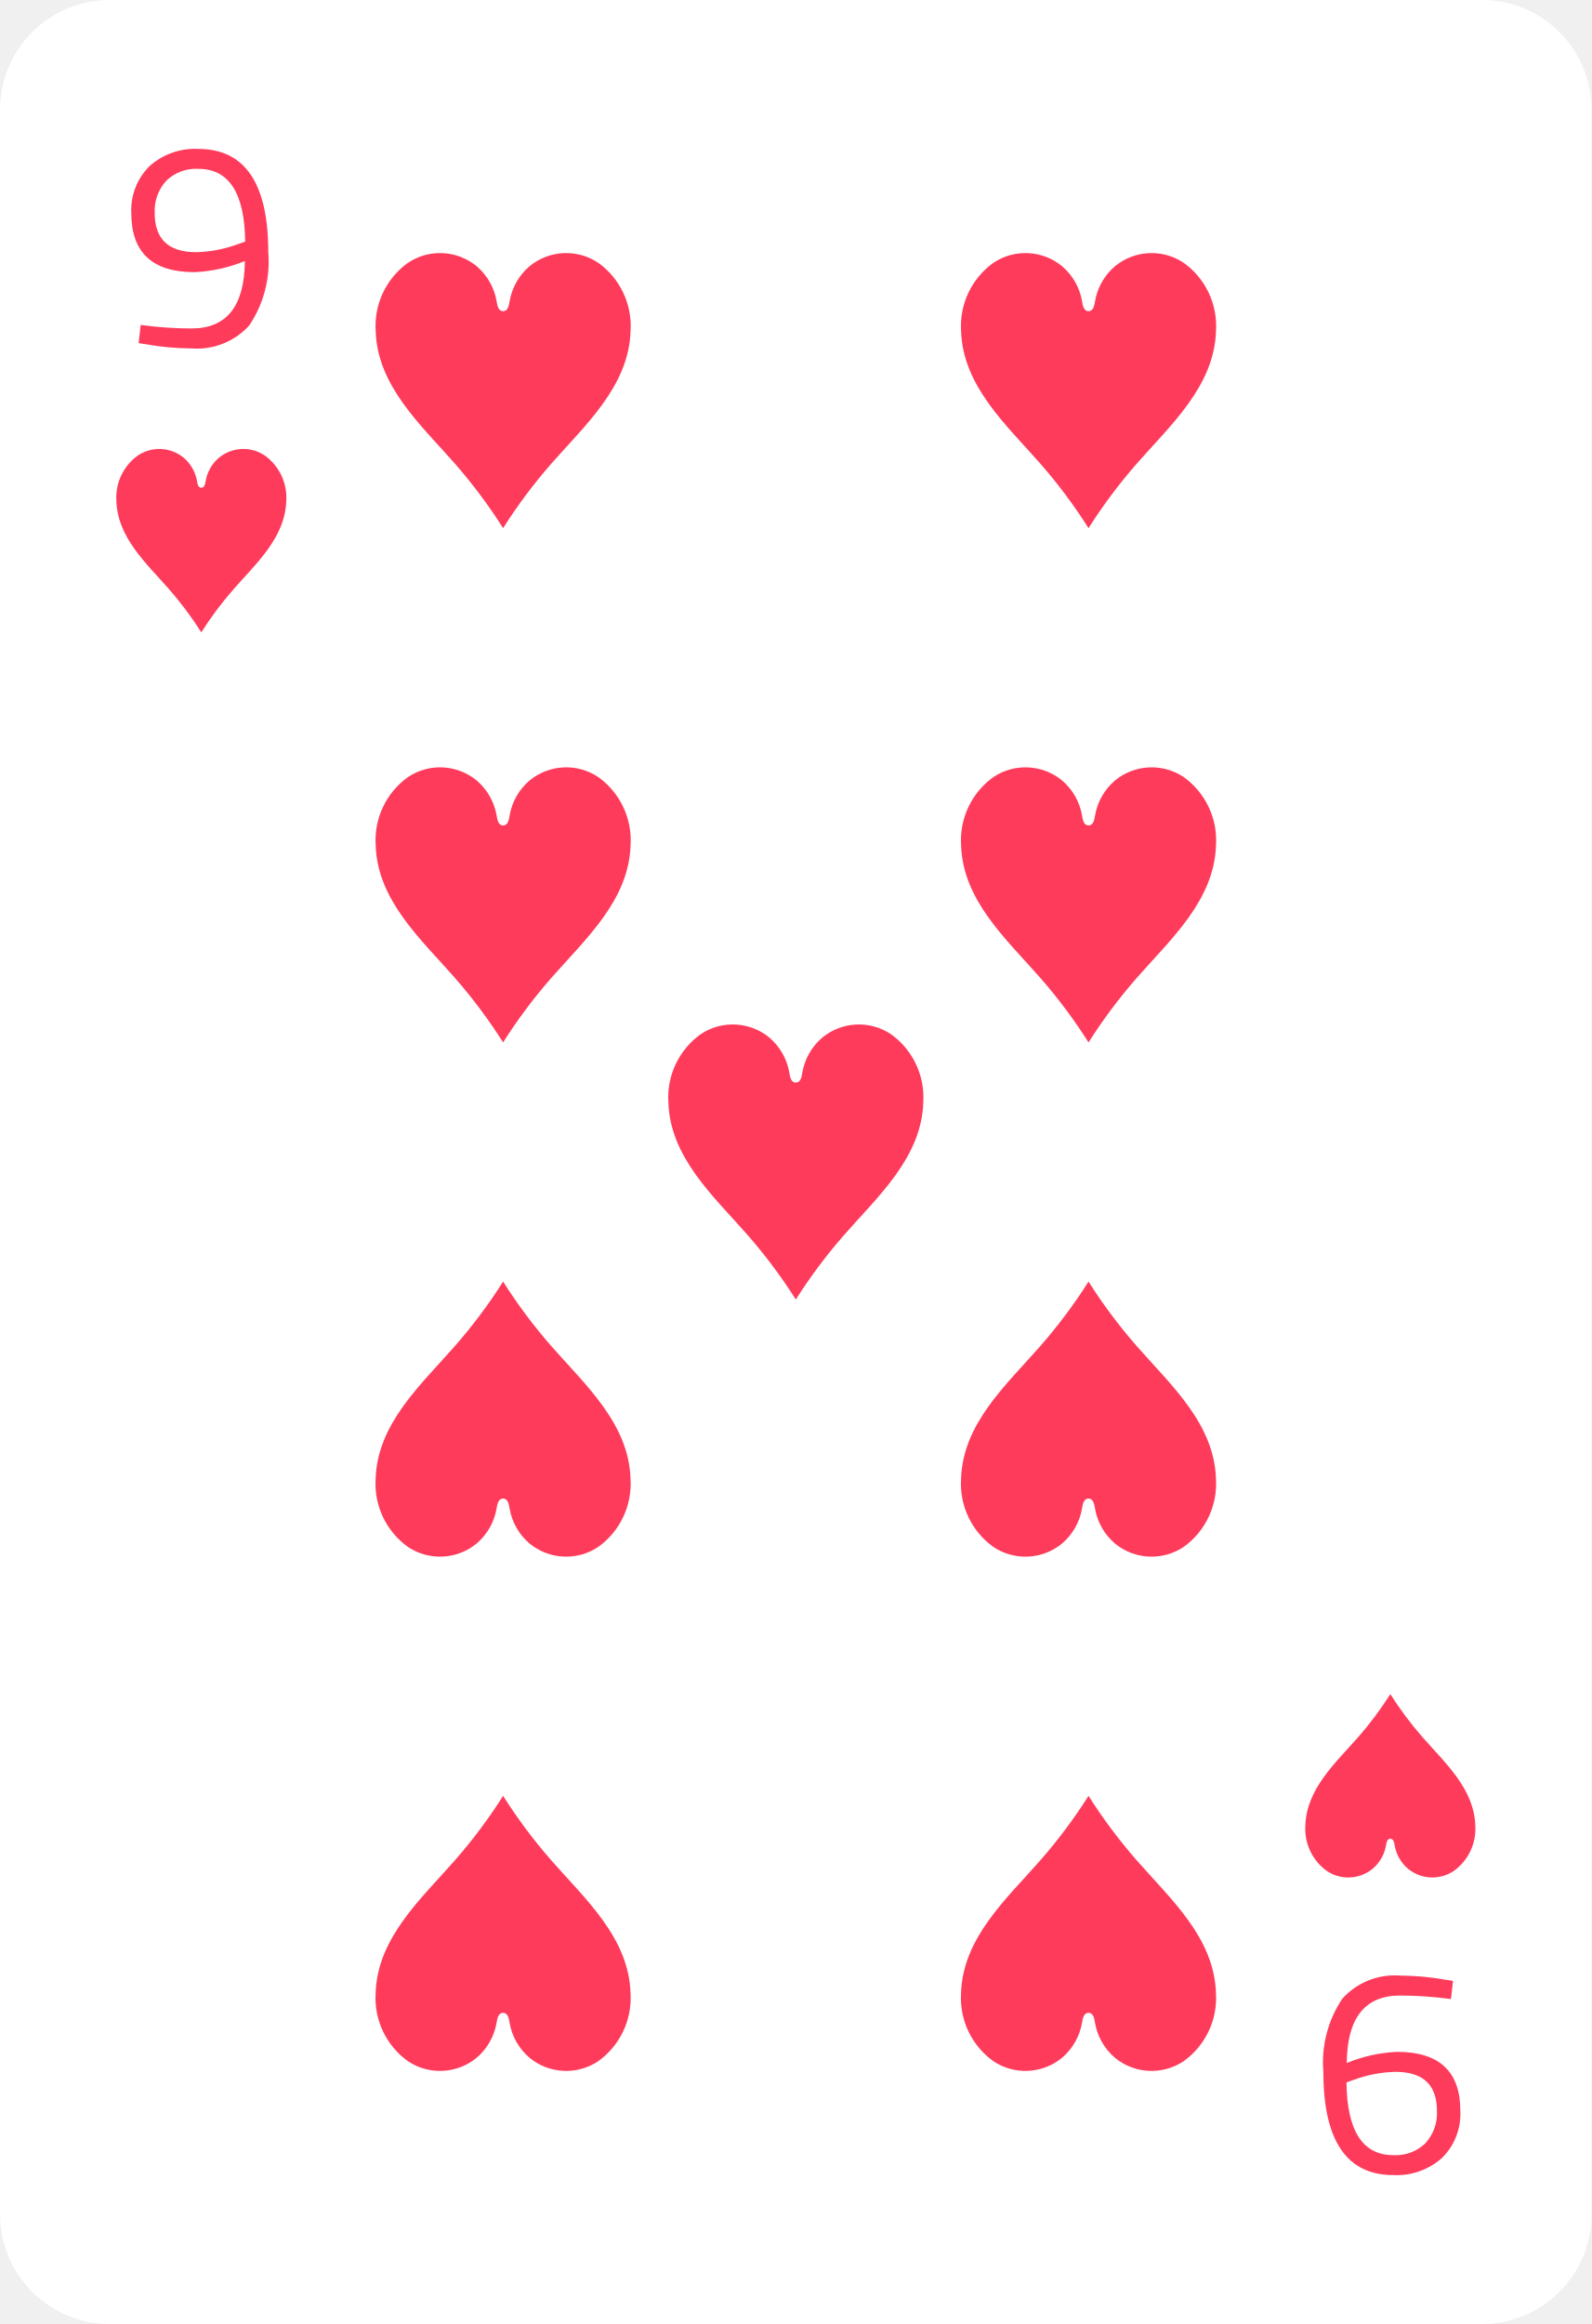
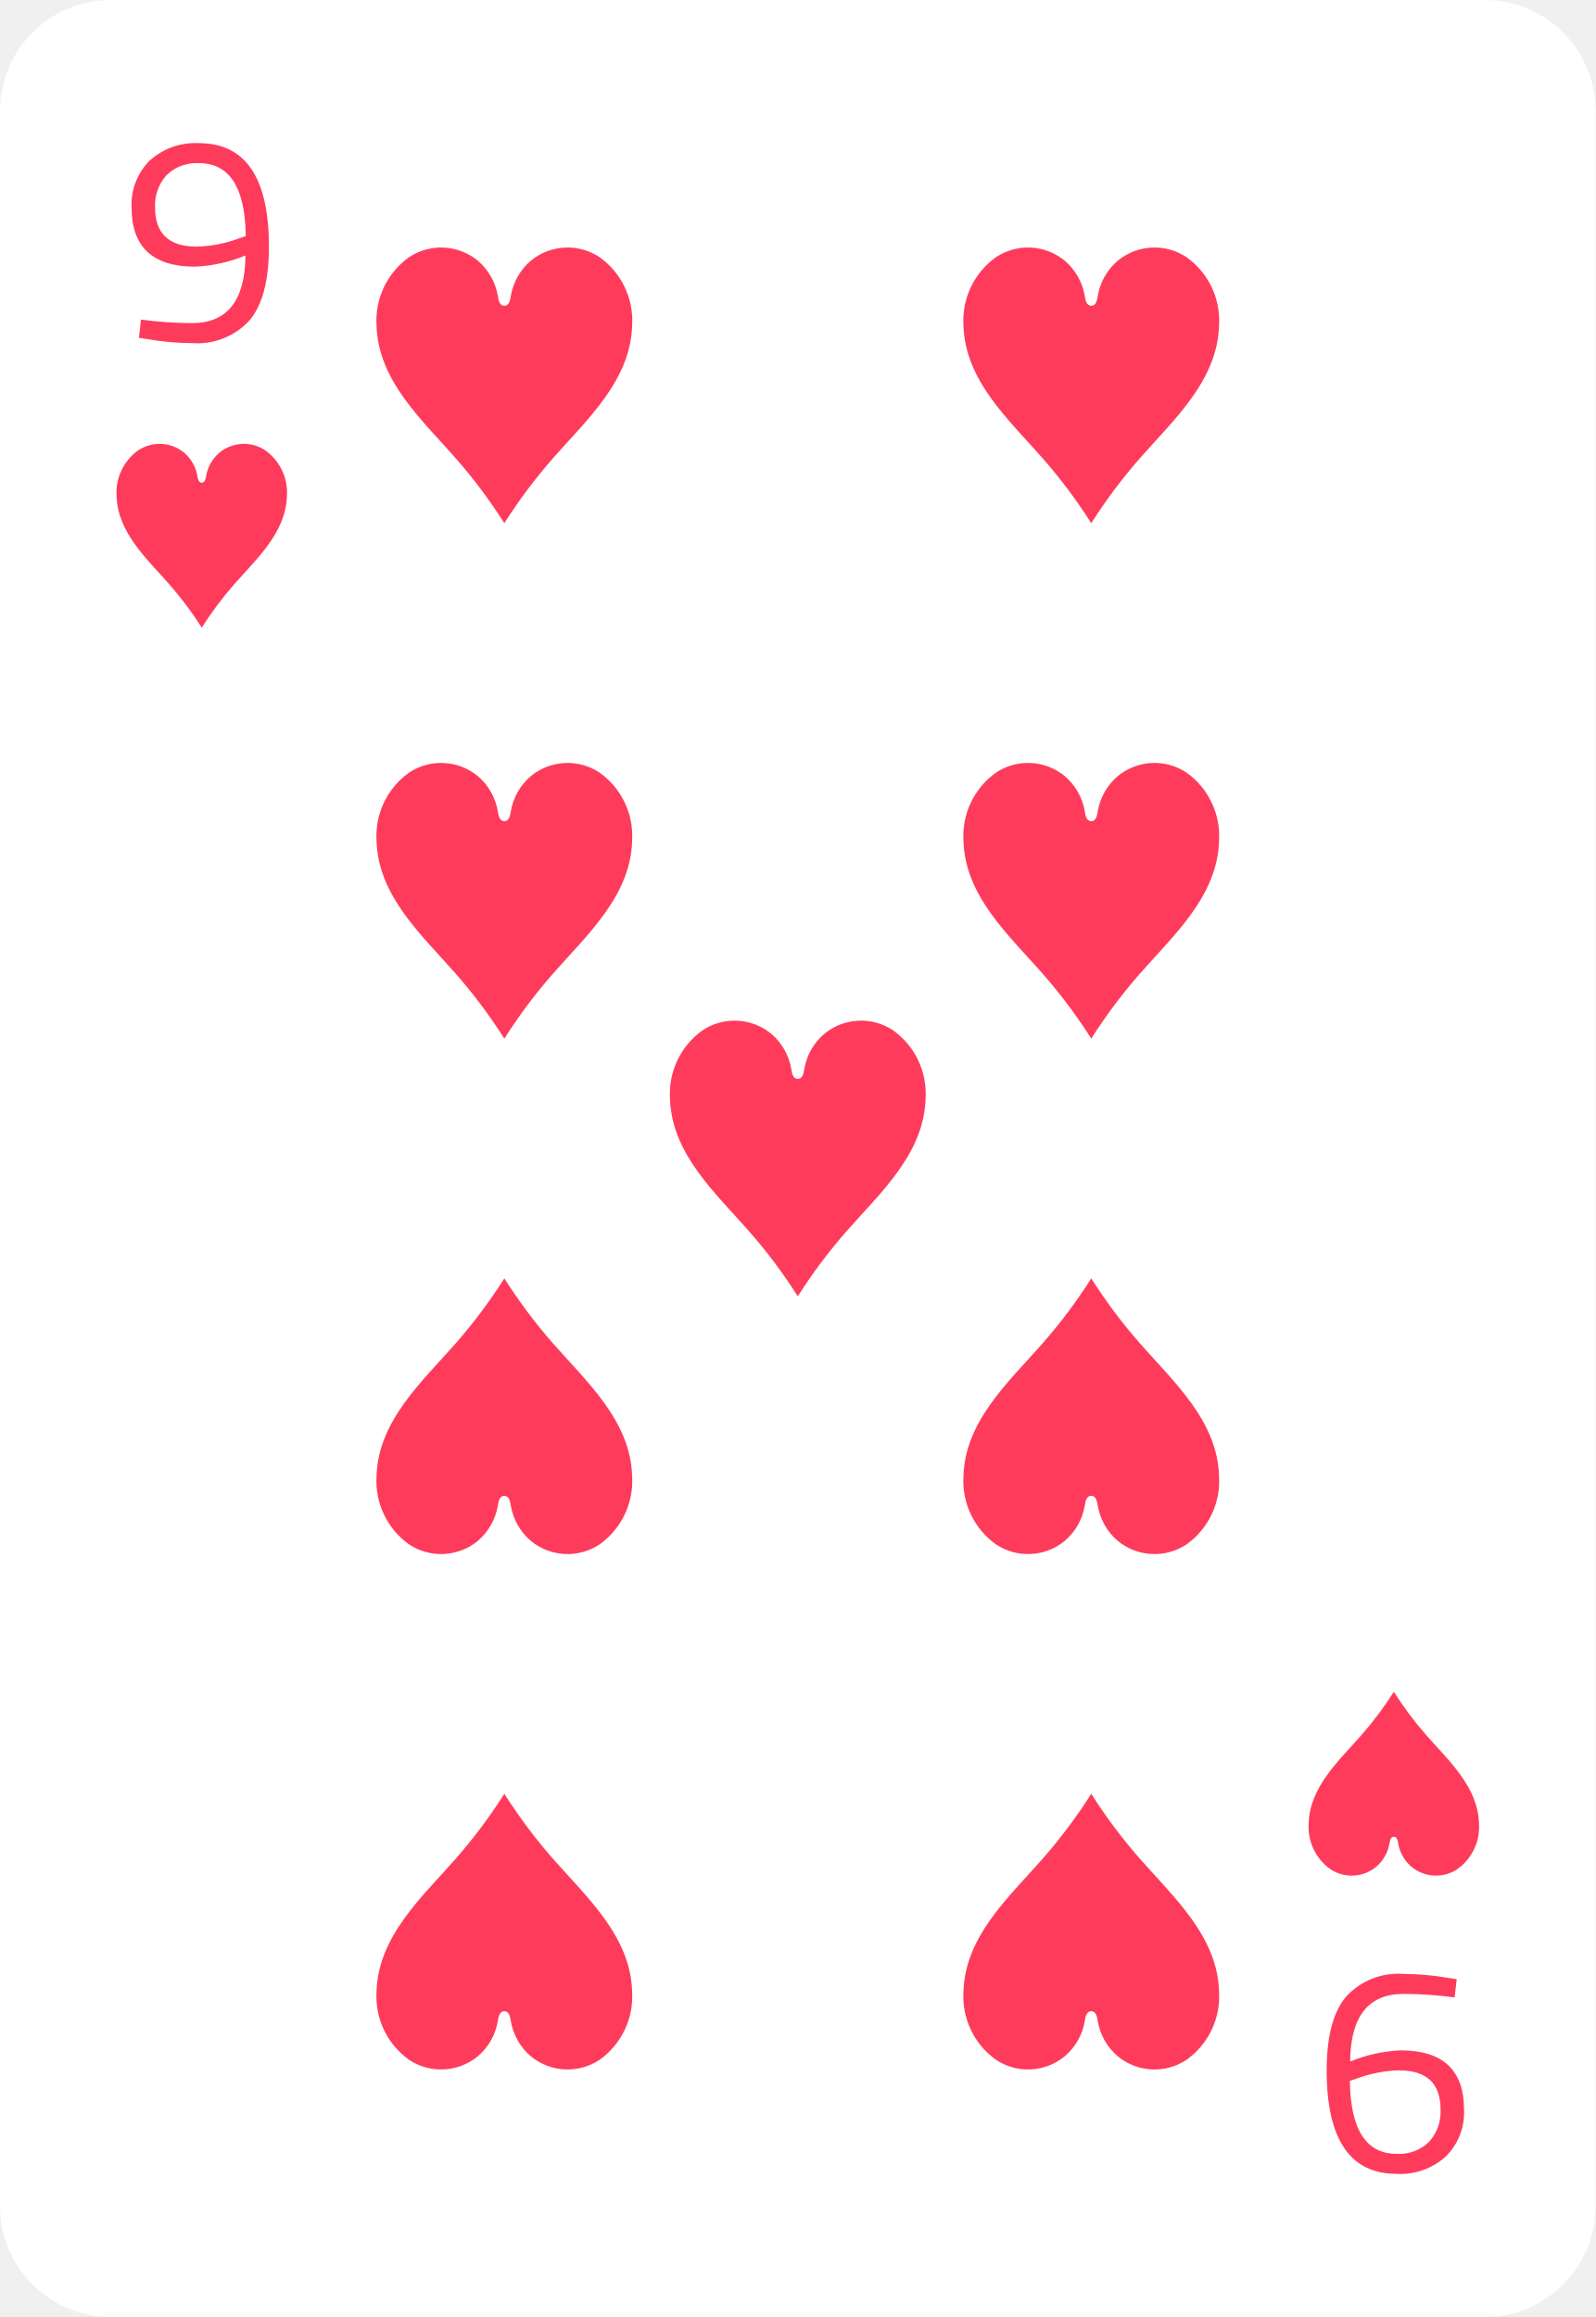
- <svg xmlns="http://www.w3.org/2000/svg" viewBox="0 0 87 127">
+ <svg xmlns="http://www.w3.org/2000/svg" viewBox="0 0 115 167">
  <defs>
    <style>.cls-1{fill:#fff;}.cls-2{fill:#ff3b5c;}</style>
  </defs>
  <g id="artwork">
-     <rect class="cls-1" x="0.002" width="86.995" height="127" rx="6" />
-     <path class="cls-2" d="M7.994,18.816l-.416-.065.111-.994a20.893,20.893,0,0,0,2.784.193q2.881,0,2.912-3.687a8.164,8.164,0,0,1-2.752.61q-3.456,0-3.456-3.224a3.378,3.378,0,0,1,.992-2.565,3.708,3.708,0,0,1,2.672-.946q3.823,0,3.824,5.645a6.244,6.244,0,0,1-1.04,4,3.851,3.851,0,0,1-3.152,1.258A14.715,14.715,0,0,1,7.994,18.816ZM12.986,13.348l.416-.144q-.048-3.977-2.561-3.977a2.335,2.335,0,0,0-1.752.65,2.429,2.429,0,0,0-.632,1.771q0,2.133,2.272,2.133A7.069,7.069,0,0,0,12.986,13.348Z" />
-     <path class="cls-2" d="M11.003,34.556a19.029,19.029,0,0,1,1.766-2.36c1.229-1.401,2.822-2.82,2.879-4.83a2.832,2.832,0,0,0-1.181-2.479,2.102,2.102,0,0,0-2.5.126,2.154,2.154,0,0,0-.728,1.285c-.022.134-.056.354-.235.354s-.213-.22-.235-.354a2.154,2.154,0,0,0-.728-1.285,2.102,2.102,0,0,0-2.5-.126,2.832,2.832,0,0,0-1.181,2.479c.057,2.01,1.65,3.429,2.879,4.83A19.025,19.025,0,0,1,11.003,34.556Z" />
-     <path class="cls-2" d="M79.007,108.185l.416.064-.111.994a21.059,21.059,0,0,0-2.784-.193q-2.881,0-2.912,3.687a8.159,8.159,0,0,1,2.752-.609q3.456,0,3.456,3.223a3.377,3.377,0,0,1-.992,2.565,3.708,3.708,0,0,1-2.672.946q-3.823,0-3.824-5.644a6.247,6.247,0,0,1,1.04-4.001,3.854,3.854,0,0,1,3.152-1.258A14.72,14.72,0,0,1,79.007,108.185Zm-4.992,5.467-.416.145q.048,3.977,2.561,3.976a2.334,2.334,0,0,0,1.752-.649,2.431,2.431,0,0,0,.632-1.772q0-2.133-2.272-2.132A7.092,7.092,0,0,0,74.015,113.651Z" />
-     <path class="cls-2" d="M75.997,92.578a19.028,19.028,0,0,1-1.766,2.36c-1.229,1.401-2.822,2.82-2.879,4.83a2.832,2.832,0,0,0,1.181,2.479,2.102,2.102,0,0,0,2.5-.126A2.154,2.154,0,0,0,75.762,100.836c.022-.134.056-.354.235-.354s.213.22.235.354a2.154,2.154,0,0,0,.728,1.285,2.102,2.102,0,0,0,2.5.126,2.832,2.832,0,0,0,1.181-2.479c-.057-2.01-1.65-3.429-2.879-4.83A19.025,19.025,0,0,1,75.997,92.578Z" />
-     <path class="cls-2" d="M27.5,28.862a28.542,28.542,0,0,1,2.649-3.539c1.844-2.102,4.232-4.23,4.319-7.246a4.248,4.248,0,0,0-1.771-3.719,3.154,3.154,0,0,0-3.75.189,3.231,3.231,0,0,0-1.093,1.927c-.033.201-.084.531-.353.531s-.32-.33-.353-.531a3.231,3.231,0,0,0-1.093-1.927,3.154,3.154,0,0,0-3.75-.189,4.248,4.248,0,0,0-1.771,3.719c.086,3.015,2.475,5.144,4.319,7.246A28.541,28.541,0,0,1,27.5,28.862Z" />
-     <path class="cls-2" d="M59.5,28.862a28.542,28.542,0,0,1,2.649-3.539c1.844-2.102,4.232-4.23,4.319-7.246a4.248,4.248,0,0,0-1.771-3.719,3.154,3.154,0,0,0-3.75.189,3.231,3.231,0,0,0-1.093,1.927c-.033.201-.084.531-.353.531s-.32-.33-.353-.531a3.231,3.231,0,0,0-1.093-1.927,3.154,3.154,0,0,0-3.75-.189,4.248,4.248,0,0,0-1.771,3.719c.086,3.015,2.475,5.144,4.319,7.246A28.541,28.541,0,0,1,59.5,28.862Z" />
-     <path class="cls-2" d="M27.5,98.138a28.542,28.542,0,0,1-2.649,3.539c-1.844,2.102-4.232,4.23-4.319,7.246a4.248,4.248,0,0,0,1.771,3.719,3.154,3.154,0,0,0,3.75-.189,3.231,3.231,0,0,0,1.093-1.927c.033-.201.084-.531.353-.531s.32.33.353.531a3.231,3.231,0,0,0,1.093,1.927,3.154,3.154,0,0,0,3.75.189,4.248,4.248,0,0,0,1.771-3.719c-.086-3.015-2.475-5.144-4.319-7.246A28.541,28.541,0,0,1,27.5,98.138Z" />
-     <path class="cls-2" d="M59.5,98.138a28.542,28.542,0,0,1-2.649,3.539c-1.844,2.102-4.232,4.23-4.319,7.246a4.248,4.248,0,0,0,1.771,3.719,3.154,3.154,0,0,0,3.75-.189,3.231,3.231,0,0,0,1.093-1.927c.033-.201.084-.531.353-.531s.32.33.353.531a3.231,3.231,0,0,0,1.093,1.927,3.154,3.154,0,0,0,3.75.189,4.248,4.248,0,0,0,1.771-3.719c-.086-3.015-2.475-5.144-4.319-7.246A28.541,28.541,0,0,1,59.5,98.138Z" />
-     <path class="cls-2" d="M27.5,56.965a28.541,28.541,0,0,1,2.649-3.539c1.844-2.102,4.232-4.23,4.319-7.246a4.248,4.248,0,0,0-1.771-3.719,3.154,3.154,0,0,0-3.75.189,3.231,3.231,0,0,0-1.093,1.927c-.033.201-.084.531-.353.531s-.32-.33-.353-.531a3.231,3.231,0,0,0-1.093-1.927,3.154,3.154,0,0,0-3.75-.189,4.248,4.248,0,0,0-1.771,3.719c.086,3.015,2.475,5.144,4.319,7.246A28.54,28.54,0,0,1,27.5,56.965Z" />
-     <path class="cls-2" d="M59.5,56.965a28.541,28.541,0,0,1,2.649-3.539c1.844-2.102,4.232-4.23,4.319-7.246a4.248,4.248,0,0,0-1.771-3.719,3.154,3.154,0,0,0-3.75.189,3.231,3.231,0,0,0-1.093,1.927c-.033.201-.084.531-.353.531s-.32-.33-.353-.531a3.231,3.231,0,0,0-1.093-1.927,3.154,3.154,0,0,0-3.75-.189,4.248,4.248,0,0,0-1.771,3.719c.086,3.015,2.475,5.144,4.319,7.246A28.54,28.54,0,0,1,59.5,56.965Z" />
-     <path class="cls-2" d="M59.5,70.035a28.541,28.541,0,0,1-2.649,3.539c-1.844,2.102-4.232,4.23-4.319,7.246a4.248,4.248,0,0,0,1.771,3.719,3.154,3.154,0,0,0,3.75-.189,3.231,3.231,0,0,0,1.093-1.927c.033-.201.084-.531.353-.531s.32.33.353.531a3.231,3.231,0,0,0,1.093,1.927,3.154,3.154,0,0,0,3.75.189,4.248,4.248,0,0,0,1.771-3.719c-.086-3.015-2.475-5.144-4.319-7.246A28.54,28.54,0,0,1,59.5,70.035Z" />
-     <path class="cls-2" d="M27.5,70.035a28.541,28.541,0,0,1-2.649,3.539c-1.844,2.102-4.232,4.23-4.319,7.246a4.248,4.248,0,0,0,1.771,3.719,3.154,3.154,0,0,0,3.75-.189,3.231,3.231,0,0,0,1.093-1.927c.033-.201.084-.531.353-.531s.32.33.353.531a3.231,3.231,0,0,0,1.093,1.927,3.154,3.154,0,0,0,3.75.189,4.248,4.248,0,0,0,1.771-3.719c-.086-3.015-2.475-5.144-4.319-7.246A28.54,28.54,0,0,1,27.5,70.035Z" />
-     <path class="cls-2" d="M43.5,71.016a28.541,28.541,0,0,1,2.649-3.539c1.844-2.102,4.232-4.23,4.319-7.246a4.248,4.248,0,0,0-1.771-3.719,3.154,3.154,0,0,0-3.75.189,3.231,3.231,0,0,0-1.093,1.927c-.033.201-.084.531-.353.531s-.32-.33-.353-.531a3.231,3.231,0,0,0-1.093-1.927,3.154,3.154,0,0,0-3.75-.189,4.248,4.248,0,0,0-1.771,3.719c.086,3.015,2.475,5.144,4.319,7.246A28.54,28.54,0,0,1,43.5,71.016Z" />
+     <rect class="cls-1" width="115" height="167" rx="8" />
+     <path class="cls-2" d="M10.564,24.432l-.55-.085.147-1.314a27.62,27.62,0,0,0,3.68.255q3.809,0,3.85-4.874a10.792,10.792,0,0,1-3.638.806q-4.568,0-4.569-4.261a4.465,4.465,0,0,1,1.312-3.391,4.902,4.902,0,0,1,3.532-1.251q5.054,0,5.055,7.462,0,3.623-1.375,5.287a5.091,5.091,0,0,1-4.167,1.664A19.451,19.451,0,0,1,10.564,24.432Zm6.599-7.228.55-.19q-.064-5.257-3.385-5.257a3.087,3.087,0,0,0-2.316.859,3.211,3.211,0,0,0-.835,2.341q0,2.819,3.004,2.82A9.345,9.345,0,0,0,17.163,17.204Z" />
+     <path class="cls-2" d="M14.541,45.239a25.151,25.151,0,0,1,2.334-3.119c1.625-1.852,3.73-3.728,3.806-6.385a3.744,3.744,0,0,0-1.561-3.278,2.779,2.779,0,0,0-3.305.167,2.847,2.847,0,0,0-.963,1.698c-.029.177-.074.468-.311.468s-.282-.291-.311-.468a2.847,2.847,0,0,0-.963-1.698,2.779,2.779,0,0,0-3.305-.167,3.744,3.744,0,0,0-1.561,3.278c.076,2.657,2.181,4.533,3.806,6.385A25.151,25.151,0,0,1,14.541,45.239Z" />
+     <path class="cls-2" d="M104.438,142.569l.55.084-.147,1.314A27.837,27.837,0,0,0,101.16,143.713q-3.809,0-3.85,4.874a10.785,10.785,0,0,1,3.638-.805q4.568,0,4.569,4.26a4.464,4.464,0,0,1-1.312,3.391,4.902,4.902,0,0,1-3.532,1.251q-5.054,0-5.055-7.46,0-3.625,1.375-5.288a5.095,5.095,0,0,1,4.167-1.664A19.46,19.46,0,0,1,104.438,142.569Zm-6.599,7.226-.55.191q.064,5.257,3.385,5.256a3.086,3.086,0,0,0,2.316-.858,3.214,3.214,0,0,0,.835-2.343q0-2.819-3.004-2.819A9.375,9.375,0,0,0,97.838,149.796Z" />
+     <path class="cls-2" d="M100.459,121.938a25.152,25.152,0,0,1-2.334,3.119c-1.625,1.852-3.73,3.728-3.806,6.385a3.744,3.744,0,0,0,1.561,3.278,2.779,2.779,0,0,0,3.305-.167,2.847,2.847,0,0,0,.963-1.698c.029-.177.074-.468.311-.468s.282.291.311.468a2.847,2.847,0,0,0,.963,1.698,2.779,2.779,0,0,0,3.305.167,3.744,3.744,0,0,0,1.561-3.278c-.076-2.657-2.181-4.533-3.806-6.385A25.151,25.151,0,0,1,100.459,121.938Z" />
+     <path class="cls-2" d="M36.349,37.712a37.729,37.729,0,0,1,3.502-4.679c2.437-2.778,5.595-5.592,5.709-9.578a5.616,5.616,0,0,0-2.342-4.916,4.169,4.169,0,0,0-4.958.25,4.271,4.271,0,0,0-1.444,2.548c-.044.265-.11.702-.467.702s-.423-.437-.467-.702A4.271,4.271,0,0,0,34.438,18.789a4.169,4.169,0,0,0-4.958-.25,5.616,5.616,0,0,0-2.342,4.916c.114,3.986,3.272,6.8,5.709,9.578A37.726,37.726,0,0,1,36.349,37.712Z" />
+     <path class="cls-2" d="M78.651,37.712a37.73,37.73,0,0,1,3.502-4.679c2.437-2.778,5.595-5.592,5.709-9.578a5.616,5.616,0,0,0-2.342-4.916,4.169,4.169,0,0,0-4.958.25,4.271,4.271,0,0,0-1.444,2.548c-.044.265-.11.702-.467.702s-.423-.437-.467-.702A4.271,4.271,0,0,0,76.739,18.789a4.169,4.169,0,0,0-4.958-.25A5.616,5.616,0,0,0,69.44,23.455c.114,3.986,3.272,6.8,5.709,9.578A37.725,37.725,0,0,1,78.651,37.712Z" />
+     <path class="cls-2" d="M36.349,129.288a37.73,37.73,0,0,1-3.502,4.679c-2.437,2.778-5.595,5.592-5.709,9.578a5.616,5.616,0,0,0,2.342,4.916,4.169,4.169,0,0,0,4.958-.25,4.271,4.271,0,0,0,1.444-2.548c.044-.265.11-.702.467-.702s.423.437.467.702a4.271,4.271,0,0,0,1.444,2.548,4.169,4.169,0,0,0,4.958.25A5.616,5.616,0,0,0,45.56,143.545c-.114-3.986-3.272-6.8-5.709-9.578A37.725,37.725,0,0,1,36.349,129.288Z" />
+     <path class="cls-2" d="M78.651,129.288a37.729,37.729,0,0,1-3.502,4.679c-2.437,2.778-5.595,5.592-5.709,9.578a5.616,5.616,0,0,0,2.342,4.916,4.169,4.169,0,0,0,4.958-.25,4.271,4.271,0,0,0,1.444-2.548c.044-.265.11-.702.467-.702s.423.437.467.702a4.271,4.271,0,0,0,1.444,2.548,4.169,4.169,0,0,0,4.958.25,5.616,5.616,0,0,0,2.342-4.916c-.114-3.986-3.272-6.8-5.709-9.578A37.726,37.726,0,0,1,78.651,129.288Z" />
+     <path class="cls-2" d="M36.349,74.861a37.73,37.73,0,0,1,3.502-4.679c2.437-2.778,5.595-5.592,5.709-9.578a5.615,5.615,0,0,0-2.342-4.916,4.169,4.169,0,0,0-4.958.25,4.271,4.271,0,0,0-1.444,2.548c-.044.265-.11.702-.467.702s-.423-.437-.467-.702a4.271,4.271,0,0,0-1.444-2.548,4.169,4.169,0,0,0-4.958-.25,5.616,5.616,0,0,0-2.342,4.916c.114,3.986,3.272,6.8,5.709,9.578A37.727,37.727,0,0,1,36.349,74.861Z" />
+     <path class="cls-2" d="M78.651,74.861a37.731,37.731,0,0,1,3.502-4.679c2.437-2.778,5.595-5.592,5.709-9.578a5.616,5.616,0,0,0-2.342-4.916,4.169,4.169,0,0,0-4.958.25,4.271,4.271,0,0,0-1.444,2.548c-.044.265-.11.702-.467.702s-.423-.437-.467-.702a4.271,4.271,0,0,0-1.444-2.548,4.169,4.169,0,0,0-4.958-.25A5.615,5.615,0,0,0,69.44,60.604c.114,3.986,3.272,6.8,5.709,9.578A37.726,37.726,0,0,1,78.651,74.861Z" />
+     <path class="cls-2" d="M78.651,92.139a37.73,37.73,0,0,1-3.502,4.679c-2.437,2.778-5.595,5.592-5.709,9.578a5.615,5.615,0,0,0,2.342,4.916,4.169,4.169,0,0,0,4.958-.25,4.271,4.271,0,0,0,1.444-2.548c.044-.265.11-.702.467-.702s.423.437.467.702a4.271,4.271,0,0,0,1.444,2.548,4.169,4.169,0,0,0,4.958.25,5.616,5.616,0,0,0,2.342-4.916c-.114-3.986-3.272-6.8-5.709-9.578A37.727,37.727,0,0,1,78.651,92.139Z" />
+     <path class="cls-2" d="M36.349,92.139a37.731,37.731,0,0,1-3.502,4.679c-2.437,2.778-5.595,5.592-5.709,9.578a5.616,5.616,0,0,0,2.342,4.916,4.169,4.169,0,0,0,4.958-.25,4.271,4.271,0,0,0,1.444-2.548c.044-.265.11-.702.467-.702s.423.437.467.702a4.271,4.271,0,0,0,1.444,2.548,4.169,4.169,0,0,0,4.958.25A5.615,5.615,0,0,0,45.56,106.396c-.114-3.986-3.272-6.8-5.709-9.578A37.726,37.726,0,0,1,36.349,92.139Z" />
+     <path class="cls-2" d="M57.5,93.435a37.731,37.731,0,0,1,3.502-4.679c2.437-2.778,5.595-5.592,5.709-9.578a5.616,5.616,0,0,0-2.342-4.916,4.169,4.169,0,0,0-4.958.25,4.271,4.271,0,0,0-1.444,2.548c-.044.265-.11.702-.467.702s-.423-.437-.467-.702a4.271,4.271,0,0,0-1.444-2.548,4.169,4.169,0,0,0-4.958-.25,5.616,5.616,0,0,0-2.342,4.916c.114,3.986,3.272,6.8,5.709,9.578A37.727,37.727,0,0,1,57.5,93.435Z" />
  </g>
</svg>
